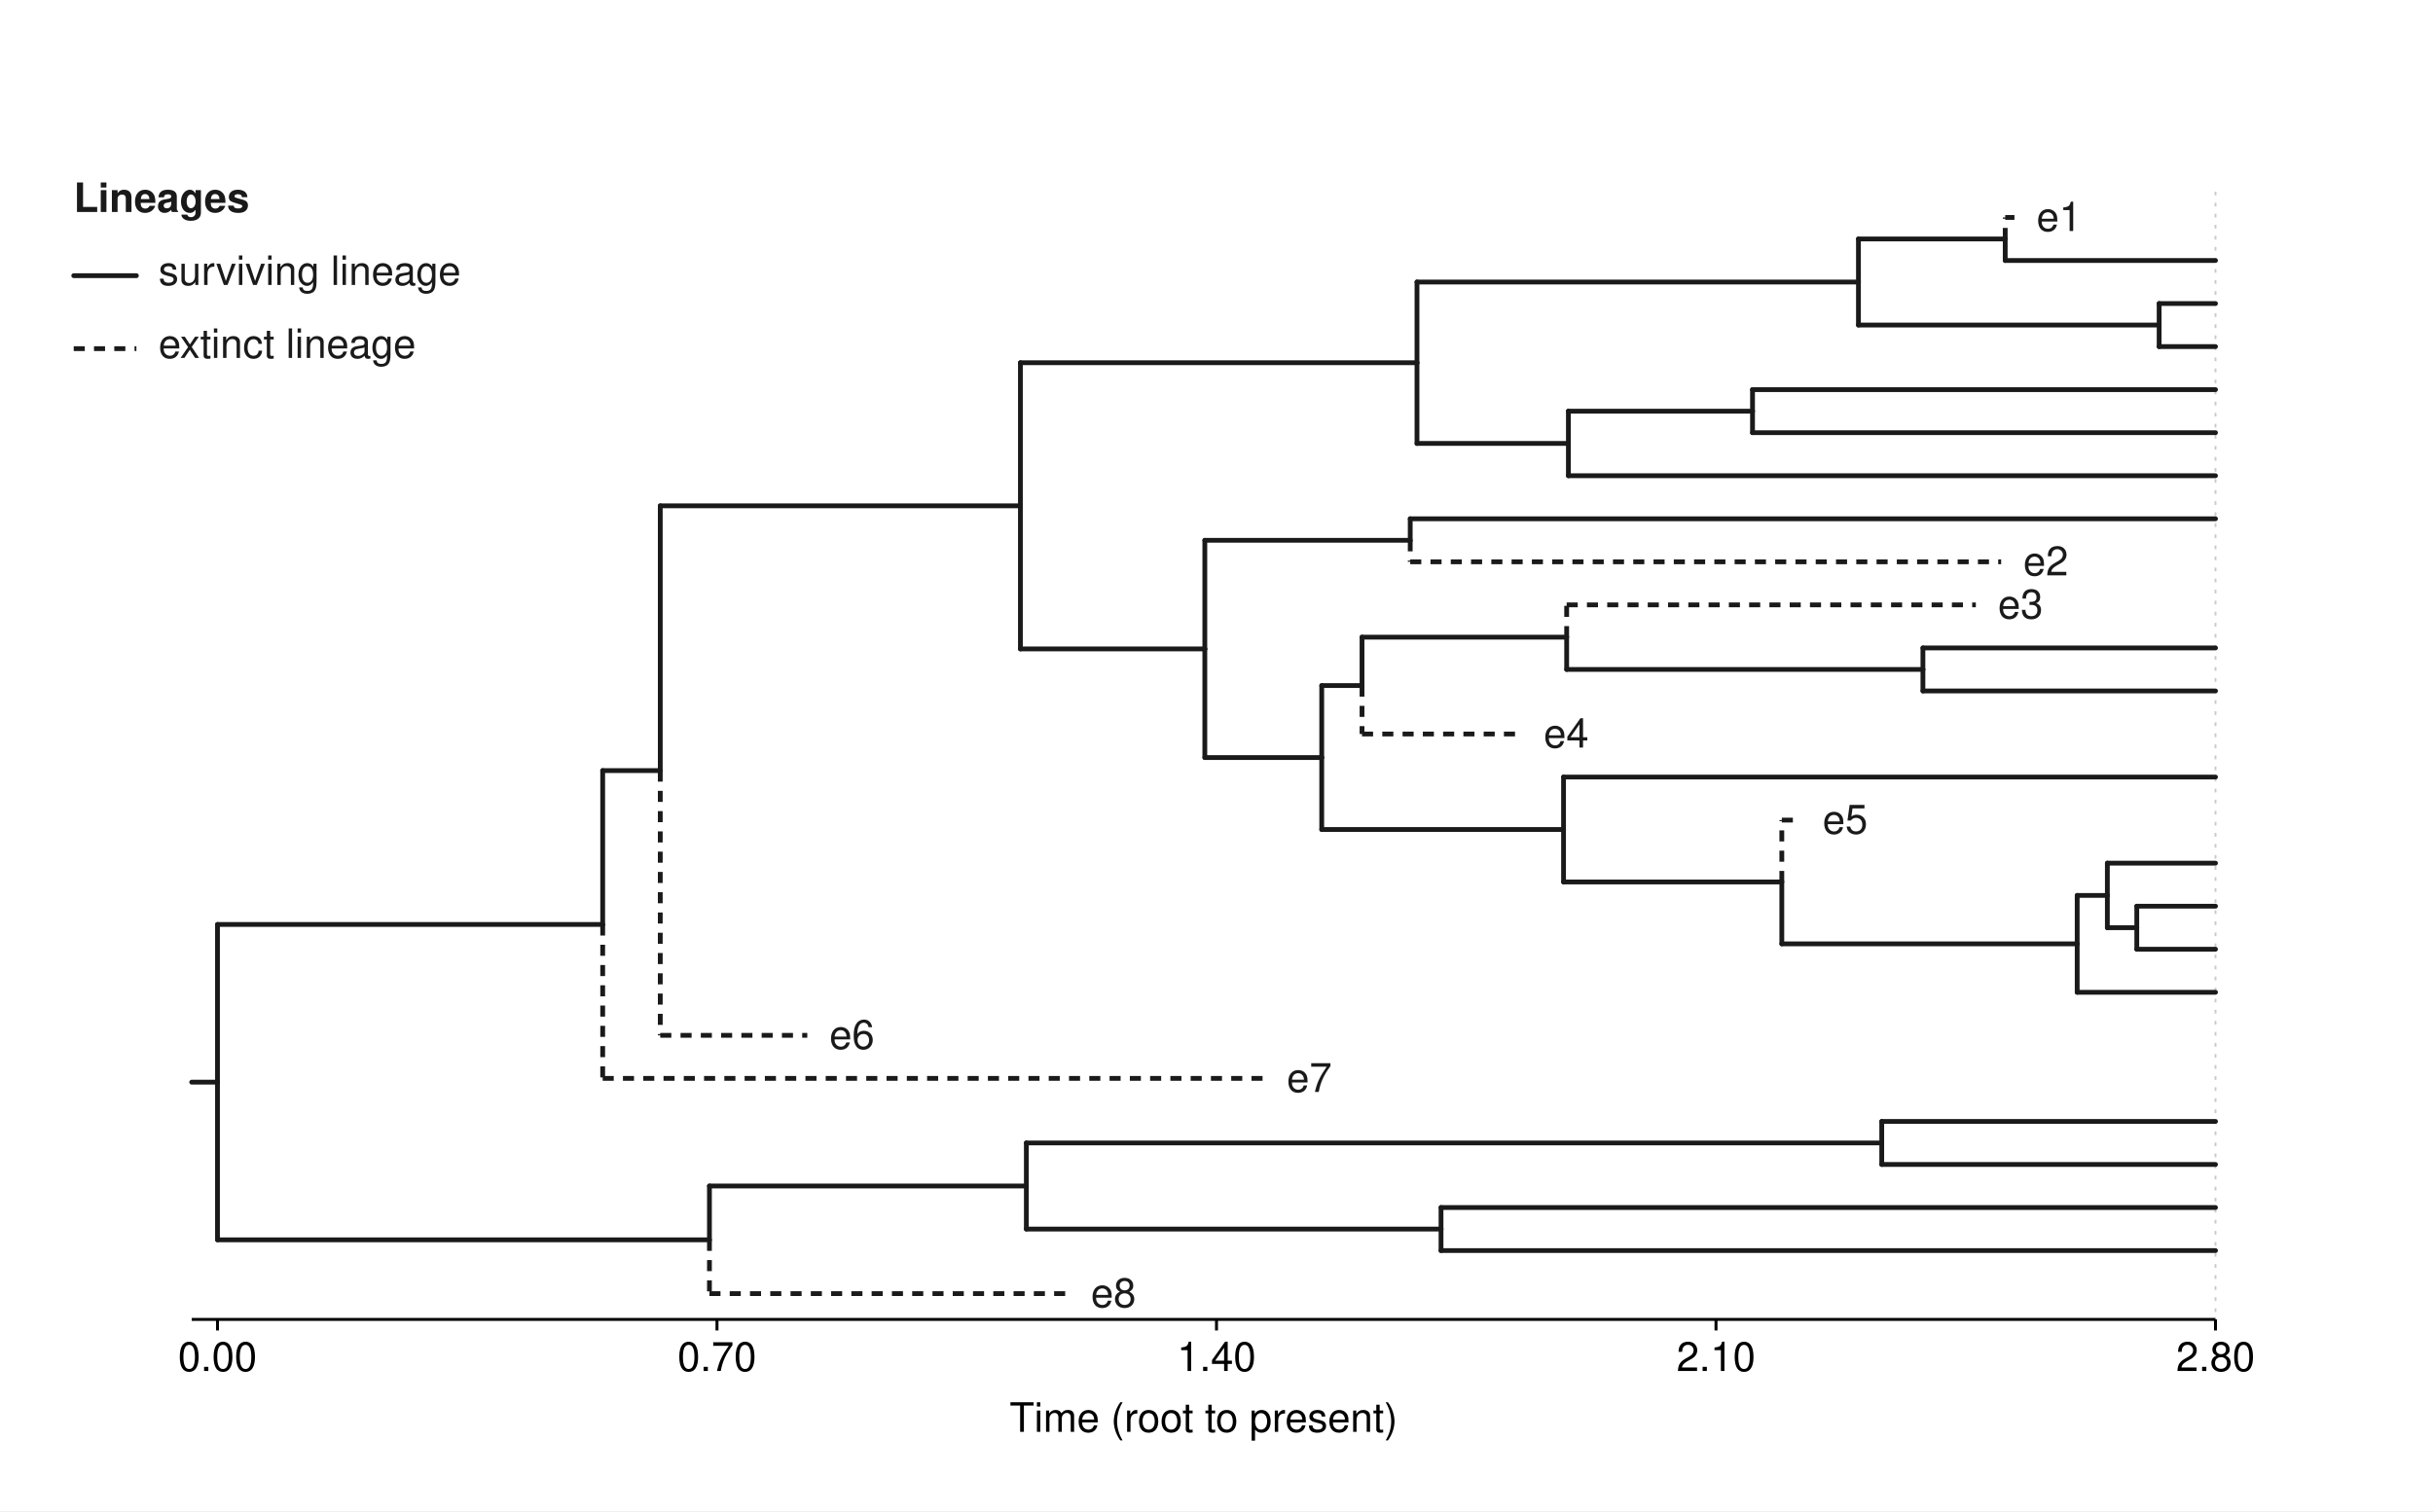
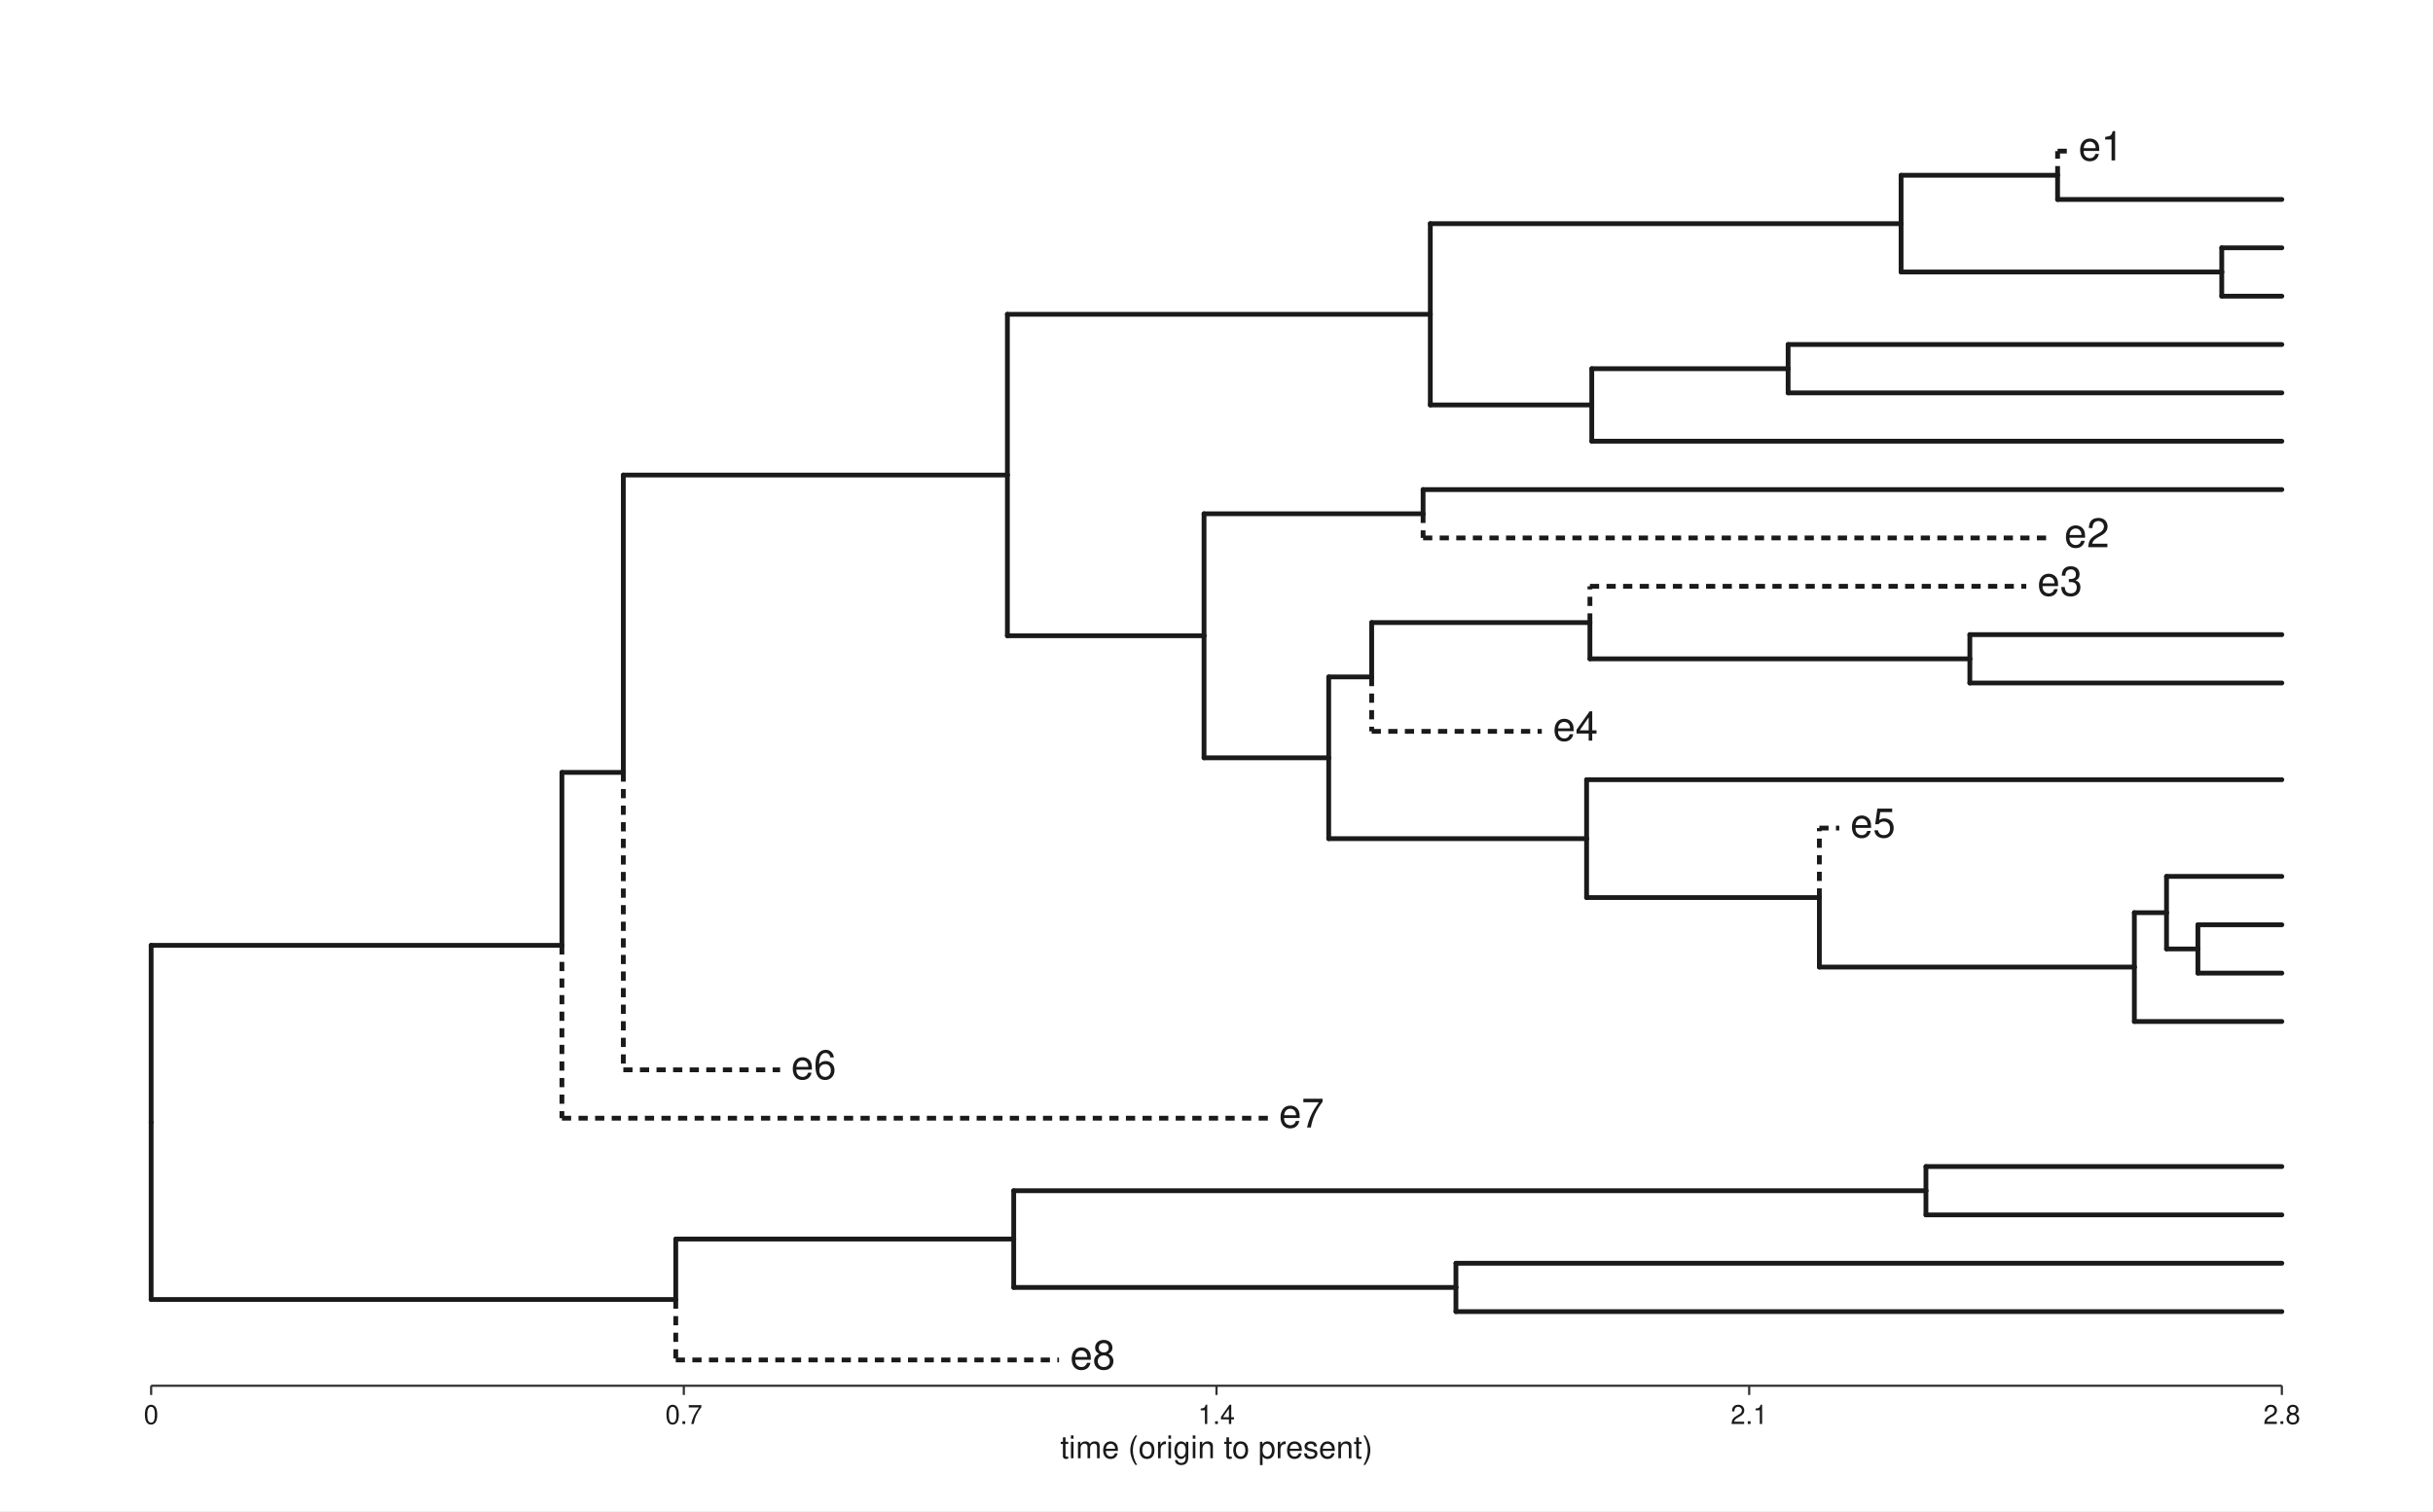
- <svg xmlns="http://www.w3.org/2000/svg" width="1320" height="820" viewBox="-660.0 -410.0 1320 820">
+ <svg xmlns="http://www.w3.org/2000/svg" width="1320" height="820" viewBox="0 0 1320 820">
  <defs>
</defs>
-   <rect x="-660.0" y="-410.0" width="1320" height="820" fill="white" />
-   <path d="M542.0,-306.0 L542.0,306.0" stroke="#c9c9c9" stroke-width="1.0" stroke-dasharray="2,4" />
-   <path d="M427.908,-292.0 L432.914,-292.0" stroke="#1a1a1a" stroke-width="2.6" stroke-dasharray="6,5" stroke-linecap="butt" />
-   <path d="M427.908,-268.64 L542,-268.64" stroke="#1a1a1a" stroke-width="2.6" stroke-linecap="round" />
-   <path d="M348.284,-280.32 L427.908,-280.32" stroke="#1a1a1a" stroke-width="2.6" stroke-linecap="round" />
-   <path d="M427.908,-280.32 L427.908,-292.0" stroke="#1a1a1a" stroke-width="2.6" stroke-dasharray="6,5" stroke-linecap="butt" />
-   <path d="M427.908,-280.32 L427.908,-268.64" stroke="#1a1a1a" stroke-width="2.6" stroke-linecap="round" />
-   <path d="M511.42,-245.28 L542,-245.28" stroke="#1a1a1a" stroke-width="2.6" stroke-linecap="round" />
-   <path d="M511.42,-221.92 L542,-221.92" stroke="#1a1a1a" stroke-width="2.6" stroke-linecap="round" />
-   <path d="M348.284,-233.6 L511.42,-233.6" stroke="#1a1a1a" stroke-width="2.6" stroke-linecap="round" />
-   <path d="M511.42,-233.6 L511.42,-245.28" stroke="#1a1a1a" stroke-width="2.6" stroke-linecap="round" />
-   <path d="M511.42,-233.6 L511.42,-221.92" stroke="#1a1a1a" stroke-width="2.6" stroke-linecap="round" />
-   <path d="M108.774,-256.96 L348.284,-256.96" stroke="#1a1a1a" stroke-width="2.6" stroke-linecap="round" />
-   <path d="M348.284,-256.96 L348.284,-280.32" stroke="#1a1a1a" stroke-width="2.6" stroke-linecap="round" />
-   <path d="M348.284,-256.96 L348.284,-233.6" stroke="#1a1a1a" stroke-width="2.6" stroke-linecap="round" />
-   <path d="M290.812,-198.56 L542,-198.56" stroke="#1a1a1a" stroke-width="2.6" stroke-linecap="round" />
-   <path d="M290.812,-175.2 L542,-175.2" stroke="#1a1a1a" stroke-width="2.6" stroke-linecap="round" />
-   <path d="M190.92,-186.88 L290.812,-186.88" stroke="#1a1a1a" stroke-width="2.6" stroke-linecap="round" />
-   <path d="M290.812,-186.88 L290.812,-198.56" stroke="#1a1a1a" stroke-width="2.6" stroke-linecap="round" />
-   <path d="M290.812,-186.88 L290.812,-175.2" stroke="#1a1a1a" stroke-width="2.6" stroke-linecap="round" />
-   <path d="M190.92,-151.84 L542,-151.84" stroke="#1a1a1a" stroke-width="2.6" stroke-linecap="round" />
-   <path d="M108.774,-169.36 L190.92,-169.36" stroke="#1a1a1a" stroke-width="2.6" stroke-linecap="round" />
-   <path d="M190.92,-169.36 L190.92,-186.88" stroke="#1a1a1a" stroke-width="2.6" stroke-linecap="round" />
-   <path d="M190.92,-169.36 L190.92,-151.84" stroke="#1a1a1a" stroke-width="2.6" stroke-linecap="round" />
-   <path d="M-106.383,-213.16 L108.774,-213.16" stroke="#1a1a1a" stroke-width="2.6" stroke-linecap="round" />
-   <path d="M108.774,-213.16 L108.774,-256.96" stroke="#1a1a1a" stroke-width="2.6" stroke-linecap="round" />
-   <path d="M108.774,-213.16 L108.774,-169.36" stroke="#1a1a1a" stroke-width="2.6" stroke-linecap="round" />
-   <path d="M105.104,-128.48 L542,-128.48" stroke="#1a1a1a" stroke-width="2.6" stroke-linecap="round" />
-   <path d="M105.104,-105.12 L425.703,-105.12" stroke="#1a1a1a" stroke-width="2.6" stroke-dasharray="6,5" stroke-linecap="butt" />
-   <path d="M-6.337,-116.8 L105.104,-116.8" stroke="#1a1a1a" stroke-width="2.6" stroke-linecap="round" />
-   <path d="M105.104,-116.8 L105.104,-128.48" stroke="#1a1a1a" stroke-width="2.6" stroke-linecap="round" />
-   <path d="M105.104,-116.8 L105.104,-105.12" stroke="#1a1a1a" stroke-width="2.6" stroke-dasharray="6,5" stroke-linecap="butt" />
-   <path d="M189.979,-81.76 L411.977,-81.76" stroke="#1a1a1a" stroke-width="2.6" stroke-dasharray="6,5" stroke-linecap="butt" />
-   <path d="M383.262,-58.4 L542,-58.4" stroke="#1a1a1a" stroke-width="2.6" stroke-linecap="round" />
-   <path d="M383.262,-35.04 L542,-35.04" stroke="#1a1a1a" stroke-width="2.6" stroke-linecap="round" />
-   <path d="M189.979,-46.72 L383.262,-46.72" stroke="#1a1a1a" stroke-width="2.6" stroke-linecap="round" />
-   <path d="M383.262,-46.72 L383.262,-58.4" stroke="#1a1a1a" stroke-width="2.6" stroke-linecap="round" />
-   <path d="M383.262,-46.72 L383.262,-35.04" stroke="#1a1a1a" stroke-width="2.6" stroke-linecap="round" />
-   <path d="M78.95,-64.24 L189.979,-64.24" stroke="#1a1a1a" stroke-width="2.6" stroke-linecap="round" />
-   <path d="M189.979,-64.24 L189.979,-81.76" stroke="#1a1a1a" stroke-width="2.6" stroke-dasharray="6,5" stroke-linecap="butt" />
-   <path d="M189.979,-64.24 L189.979,-46.72" stroke="#1a1a1a" stroke-width="2.6" stroke-linecap="round" />
-   <path d="M78.95,-11.68 L165.511,-11.68" stroke="#1a1a1a" stroke-width="2.6" stroke-dasharray="6,5" stroke-linecap="butt" />
-   <path d="M57.09,-37.96 L78.95,-37.96" stroke="#1a1a1a" stroke-width="2.6" stroke-linecap="round" />
-   <path d="M78.95,-37.96 L78.95,-64.24" stroke="#1a1a1a" stroke-width="2.6" stroke-linecap="round" />
-   <path d="M78.95,-37.96 L78.95,-11.68" stroke="#1a1a1a" stroke-width="2.6" stroke-dasharray="6,5" stroke-linecap="butt" />
-   <path d="M188.288,11.68 L542,11.68" stroke="#1a1a1a" stroke-width="2.6" stroke-linecap="round" />
-   <path d="M306.707,35.04 L316.842,35.04" stroke="#1a1a1a" stroke-width="2.6" stroke-dasharray="6,5" stroke-linecap="butt" />
-   <path d="M483.324,58.4 L542,58.4" stroke="#1a1a1a" stroke-width="2.6" stroke-linecap="round" />
-   <path d="M499.293,81.76 L542,81.76" stroke="#1a1a1a" stroke-width="2.6" stroke-linecap="round" />
-   <path d="M499.293,105.12 L542,105.12" stroke="#1a1a1a" stroke-width="2.6" stroke-linecap="round" />
-   <path d="M483.324,93.44 L499.293,93.44" stroke="#1a1a1a" stroke-width="2.6" stroke-linecap="round" />
-   <path d="M499.293,93.44 L499.293,81.76" stroke="#1a1a1a" stroke-width="2.6" stroke-linecap="round" />
-   <path d="M499.293,93.44 L499.293,105.12" stroke="#1a1a1a" stroke-width="2.6" stroke-linecap="round" />
-   <path d="M466.958,75.92 L483.324,75.92" stroke="#1a1a1a" stroke-width="2.6" stroke-linecap="round" />
-   <path d="M483.324,75.92 L483.324,58.4" stroke="#1a1a1a" stroke-width="2.6" stroke-linecap="round" />
-   <path d="M483.324,75.92 L483.324,93.44" stroke="#1a1a1a" stroke-width="2.6" stroke-linecap="round" />
-   <path d="M466.958,128.48 L542.0,128.48" stroke="#1a1a1a" stroke-width="2.6" stroke-linecap="round" />
-   <path d="M306.707,102.2 L466.958,102.2" stroke="#1a1a1a" stroke-width="2.6" stroke-linecap="round" />
-   <path d="M466.958,102.2 L466.958,75.92" stroke="#1a1a1a" stroke-width="2.6" stroke-linecap="round" />
-   <path d="M466.958,102.2 L466.958,128.48" stroke="#1a1a1a" stroke-width="2.6" stroke-linecap="round" />
-   <path d="M188.288,68.62 L306.707,68.62" stroke="#1a1a1a" stroke-width="2.6" stroke-linecap="round" />
-   <path d="M306.707,68.62 L306.707,35.04" stroke="#1a1a1a" stroke-width="2.6" stroke-dasharray="6,5" stroke-linecap="butt" />
-   <path d="M306.707,68.62 L306.707,102.2" stroke="#1a1a1a" stroke-width="2.6" stroke-linecap="round" />
-   <path d="M57.09,40.15 L188.288,40.15" stroke="#1a1a1a" stroke-width="2.6" stroke-linecap="round" />
-   <path d="M188.288,40.15 L188.288,11.68" stroke="#1a1a1a" stroke-width="2.6" stroke-linecap="round" />
-   <path d="M188.288,40.15 L188.288,68.62" stroke="#1a1a1a" stroke-width="2.6" stroke-linecap="round" />
-   <path d="M-6.337,1.095 L57.09,1.095" stroke="#1a1a1a" stroke-width="2.6" stroke-linecap="round" />
-   <path d="M57.09,1.095 L57.09,-37.96" stroke="#1a1a1a" stroke-width="2.6" stroke-linecap="round" />
-   <path d="M57.09,1.095 L57.09,40.15" stroke="#1a1a1a" stroke-width="2.6" stroke-linecap="round" />
-   <path d="M-106.383,-57.853 L-6.337,-57.853" stroke="#1a1a1a" stroke-width="2.6" stroke-linecap="round" />
-   <path d="M-6.337,-57.853 L-6.337,-116.8" stroke="#1a1a1a" stroke-width="2.6" stroke-linecap="round" />
-   <path d="M-6.337,-57.853 L-6.337,1.095" stroke="#1a1a1a" stroke-width="2.6" stroke-linecap="round" />
-   <path d="M-301.777,-135.506 L-106.383,-135.506" stroke="#1a1a1a" stroke-width="2.6" stroke-linecap="round" />
-   <path d="M-106.383,-135.506 L-106.383,-213.16" stroke="#1a1a1a" stroke-width="2.6" stroke-linecap="round" />
-   <path d="M-106.383,-135.506 L-106.383,-57.853" stroke="#1a1a1a" stroke-width="2.6" stroke-linecap="round" />
-   <path d="M-301.777,151.84 L-222.015,151.84" stroke="#1a1a1a" stroke-width="2.6" stroke-dasharray="6,5" stroke-linecap="butt" />
-   <path d="M-333.017,8.167 L-301.777,8.167" stroke="#1a1a1a" stroke-width="2.6" stroke-linecap="round" />
-   <path d="M-301.777,8.167 L-301.777,-135.506" stroke="#1a1a1a" stroke-width="2.6" stroke-linecap="round" />
-   <path d="M-301.777,8.167 L-301.777,151.84" stroke="#1a1a1a" stroke-width="2.6" stroke-dasharray="6,5" stroke-linecap="butt" />
-   <path d="M-333.017,175.2 L26.132,175.2" stroke="#1a1a1a" stroke-width="2.6" stroke-dasharray="6,5" stroke-linecap="butt" />
-   <path d="M-542.0,91.683 L-333.017,91.683" stroke="#1a1a1a" stroke-width="2.6" stroke-linecap="round" />
-   <path d="M-333.017,91.683 L-333.017,8.167" stroke="#1a1a1a" stroke-width="2.6" stroke-linecap="round" />
-   <path d="M-333.017,91.683 L-333.017,175.2" stroke="#1a1a1a" stroke-width="2.6" stroke-dasharray="6,5" stroke-linecap="butt" />
-   <path d="M360.926,198.56 L542,198.56" stroke="#1a1a1a" stroke-width="2.6" stroke-linecap="round" />
-   <path d="M360.926,221.92 L542,221.92" stroke="#1a1a1a" stroke-width="2.6" stroke-linecap="round" />
-   <path d="M-103.166,210.24 L360.926,210.24" stroke="#1a1a1a" stroke-width="2.6" stroke-linecap="round" />
-   <path d="M360.926,210.24 L360.926,198.56" stroke="#1a1a1a" stroke-width="2.6" stroke-linecap="round" />
-   <path d="M360.926,210.24 L360.926,221.92" stroke="#1a1a1a" stroke-width="2.6" stroke-linecap="round" />
-   <path d="M121.812,245.28 L542,245.28" stroke="#1a1a1a" stroke-width="2.6" stroke-linecap="round" />
-   <path d="M121.812,268.64 L542,268.64" stroke="#1a1a1a" stroke-width="2.6" stroke-linecap="round" />
-   <path d="M-103.166,256.96 L121.812,256.96" stroke="#1a1a1a" stroke-width="2.6" stroke-linecap="round" />
-   <path d="M121.812,256.96 L121.812,245.28" stroke="#1a1a1a" stroke-width="2.6" stroke-linecap="round" />
-   <path d="M121.812,256.96 L121.812,268.64" stroke="#1a1a1a" stroke-width="2.6" stroke-linecap="round" />
-   <path d="M-275.098,233.6 L-103.166,233.6" stroke="#1a1a1a" stroke-width="2.6" stroke-linecap="round" />
-   <path d="M-103.166,233.6 L-103.166,210.24" stroke="#1a1a1a" stroke-width="2.6" stroke-linecap="round" />
-   <path d="M-103.166,233.6 L-103.166,256.96" stroke="#1a1a1a" stroke-width="2.6" stroke-linecap="round" />
-   <path d="M-275.098,292.0 L-80.12,292.0" stroke="#1a1a1a" stroke-width="2.6" stroke-dasharray="6,5" stroke-linecap="butt" />
-   <path d="M-542.0,262.8 L-275.098,262.8" stroke="#1a1a1a" stroke-width="2.6" stroke-linecap="round" />
-   <path d="M-275.098,262.8 L-275.098,233.6" stroke="#1a1a1a" stroke-width="2.6" stroke-linecap="round" />
-   <path d="M-275.098,262.8 L-275.098,292.0" stroke="#1a1a1a" stroke-width="2.6" stroke-dasharray="6,5" stroke-linecap="butt" />
-   <path d="M-556.0,177.242 L-542.0,177.242" stroke="#1a1a1a" stroke-width="2.6" stroke-linecap="round" />
-   <path d="M-542.0,177.242 L-542.0,91.683" stroke="#1a1a1a" stroke-width="2.6" stroke-linecap="round" />
-   <path d="M-542.0,177.242 L-542.0,262.8" stroke="#1a1a1a" stroke-width="2.6" stroke-linecap="round" />
-   <text x="444.914" y="-292.0" font-size="22" fill="#1a1a1a" font-family="Helvetica" transform="" text-anchor="start" dominant-baseline="middle">e1</text>
-   <text x="554" y="-268.64" font-size="22" fill="#1a1a1a" font-family="Helvetica" transform="" text-anchor="start" dominant-baseline="middle" />
-   <text x="554" y="-245.28" font-size="22" fill="#1a1a1a" font-family="Helvetica" transform="" text-anchor="start" dominant-baseline="middle" />
-   <text x="554" y="-221.92" font-size="22" fill="#1a1a1a" font-family="Helvetica" transform="" text-anchor="start" dominant-baseline="middle" />
-   <text x="554" y="-198.56" font-size="22" fill="#1a1a1a" font-family="Helvetica" transform="" text-anchor="start" dominant-baseline="middle" />
-   <text x="554" y="-175.2" font-size="22" fill="#1a1a1a" font-family="Helvetica" transform="" text-anchor="start" dominant-baseline="middle" />
-   <text x="554" y="-151.84" font-size="22" fill="#1a1a1a" font-family="Helvetica" transform="" text-anchor="start" dominant-baseline="middle" />
-   <text x="554" y="-128.48" font-size="22" fill="#1a1a1a" font-family="Helvetica" transform="" text-anchor="start" dominant-baseline="middle" />
-   <text x="437.703" y="-105.12" font-size="22" fill="#1a1a1a" font-family="Helvetica" transform="" text-anchor="start" dominant-baseline="middle">e2</text>
-   <text x="423.977" y="-81.76" font-size="22" fill="#1a1a1a" font-family="Helvetica" transform="" text-anchor="start" dominant-baseline="middle">e3</text>
-   <text x="554" y="-58.4" font-size="22" fill="#1a1a1a" font-family="Helvetica" transform="" text-anchor="start" dominant-baseline="middle" />
-   <text x="554" y="-35.04" font-size="22" fill="#1a1a1a" font-family="Helvetica" transform="" text-anchor="start" dominant-baseline="middle" />
-   <text x="177.511" y="-11.68" font-size="22" fill="#1a1a1a" font-family="Helvetica" transform="" text-anchor="start" dominant-baseline="middle">e4</text>
-   <text x="554" y="11.68" font-size="22" fill="#1a1a1a" font-family="Helvetica" transform="" text-anchor="start" dominant-baseline="middle" />
-   <text x="328.842" y="35.04" font-size="22" fill="#1a1a1a" font-family="Helvetica" transform="" text-anchor="start" dominant-baseline="middle">e5</text>
-   <text x="554" y="58.4" font-size="22" fill="#1a1a1a" font-family="Helvetica" transform="" text-anchor="start" dominant-baseline="middle" />
-   <text x="554" y="81.76" font-size="22" fill="#1a1a1a" font-family="Helvetica" transform="" text-anchor="start" dominant-baseline="middle" />
-   <text x="554" y="105.12" font-size="22" fill="#1a1a1a" font-family="Helvetica" transform="" text-anchor="start" dominant-baseline="middle" />
-   <text x="554.0" y="128.48" font-size="22" fill="#1a1a1a" font-family="Helvetica" transform="" text-anchor="start" dominant-baseline="middle" />
-   <text x="-210.015" y="151.84" font-size="22" fill="#1a1a1a" font-family="Helvetica" transform="" text-anchor="start" dominant-baseline="middle">e6</text>
-   <text x="38.132" y="175.2" font-size="22" fill="#1a1a1a" font-family="Helvetica" transform="" text-anchor="start" dominant-baseline="middle">e7</text>
-   <text x="554" y="198.56" font-size="22" fill="#1a1a1a" font-family="Helvetica" transform="" text-anchor="start" dominant-baseline="middle" />
-   <text x="554" y="221.92" font-size="22" fill="#1a1a1a" font-family="Helvetica" transform="" text-anchor="start" dominant-baseline="middle" />
-   <text x="554" y="245.28" font-size="22" fill="#1a1a1a" font-family="Helvetica" transform="" text-anchor="start" dominant-baseline="middle" />
-   <text x="554" y="268.64" font-size="22" fill="#1a1a1a" font-family="Helvetica" transform="" text-anchor="start" dominant-baseline="middle" />
-   <text x="-68.12" y="292.0" font-size="22" fill="#1a1a1a" font-family="Helvetica" transform="" text-anchor="start" dominant-baseline="middle">e8</text>
-   <path d="M-556.0,306.0 L542,306.0" stroke="black" stroke-width="1.6" />
-   <path d="M-542.0,306.0 L-542.0,312.0" stroke="black" stroke-width="1.6" />
-   <text x="-542.0" y="334.0" font-size="22" text-anchor="middle" font-family="Helvetica">0.00</text>
-   <path d="M-271,306.0 L-271,312.0" stroke="black" stroke-width="1.6" />
-   <text x="-271" y="334.0" font-size="22" text-anchor="middle" font-family="Helvetica">0.70</text>
-   <path d="M-1.5485738913412206e-08,306.0 L-1.5485738913412206e-08,312.0" stroke="black" stroke-width="1.6" />
-   <text x="-1.5485738913412206e-08" y="334.0" font-size="22" text-anchor="middle" font-family="Helvetica">1.40</text>
-   <path d="M271,306.0 L271,312.0" stroke="black" stroke-width="1.6" />
-   <text x="271" y="334.0" font-size="22" text-anchor="middle" font-family="Helvetica">2.10</text>
-   <path d="M542,306.0 L542,312.0" stroke="black" stroke-width="1.6" />
-   <text x="542" y="334.0" font-size="22" text-anchor="middle" font-family="Helvetica">2.80</text>
-   <text x="-7" y="367.0" font-size="22" text-anchor="middle" font-family="Helvetica">Time (root to present)</text>
-   <text x="-620.0" y="-300.0" font-size="22" font-weight="bold" font-family="Helvetica" text-anchor="start" dominant-baseline="central" fill="#1a1a1a">Lineages</text>
-   <path d="M-620.0,-260.4 L-586.0,-260.4" stroke="#1a1a1a" stroke-width="2.6" stroke-linecap="round" />
-   <text x="-574.0" y="-260.4" font-size="22" font-family="Helvetica" text-anchor="start" dominant-baseline="central" fill="#1a1a1a">surviving lineage</text>
-   <path d="M-620.0,-220.8 L-586.0,-220.8" stroke="#1a1a1a" stroke-width="2.6" stroke-dasharray="6,5" stroke-linecap="butt" />
-   <text x="-574.0" y="-220.8" font-size="22" font-family="Helvetica" text-anchor="start" dominant-baseline="central" fill="#1a1a1a">extinct lineage</text>
+   <rect x="0" y="0" width="1320" height="820" fill="#ffffff" />
+   <path d="M82.0,609.093 L82.0,512.987" stroke="#1a1a1a" stroke-width="2.6" stroke-linecap="round" />
+   <path d="M82.0,609.093 L82.0,705.2" stroke="#1a1a1a" stroke-width="2.6" stroke-linecap="round" />
+   <path d="M82.0,512.987 L304.864,512.987" stroke="#1a1a1a" stroke-width="2.6" stroke-linecap="round" />
+   <path d="M304.864,512.987 L304.864,419.174" stroke="#1a1a1a" stroke-width="2.6" stroke-linecap="round" />
+   <path d="M304.864,512.987 L304.864,606.8" stroke="#1a1a1a" stroke-width="2.6" stroke-linecap="butt" stroke-dasharray="5,4" />
+   <path d="M304.864,419.174 L338.179,419.174" stroke="#1a1a1a" stroke-width="2.6" stroke-linecap="round" />
+   <path d="M338.179,419.174 L338.179,257.788" stroke="#1a1a1a" stroke-width="2.6" stroke-linecap="round" />
+   <path d="M338.179,419.174 L338.179,580.56" stroke="#1a1a1a" stroke-width="2.6" stroke-linecap="butt" stroke-dasharray="5,4" />
+   <path d="M338.179,257.788 L546.551,257.788" stroke="#1a1a1a" stroke-width="2.6" stroke-linecap="round" />
+   <path d="M546.551,257.788 L546.551,170.56" stroke="#1a1a1a" stroke-width="2.6" stroke-linecap="round" />
+   <path d="M546.551,257.788 L546.551,345.015" stroke="#1a1a1a" stroke-width="2.6" stroke-linecap="round" />
+   <path d="M546.551,170.56 L775.998,170.56" stroke="#1a1a1a" stroke-width="2.6" stroke-linecap="round" />
+   <path d="M775.998,170.56 L775.998,121.36" stroke="#1a1a1a" stroke-width="2.6" stroke-linecap="round" />
+   <path d="M775.998,170.56 L775.998,219.76" stroke="#1a1a1a" stroke-width="2.6" stroke-linecap="round" />
+   <path d="M775.998,121.36 L1031.418,121.36" stroke="#1a1a1a" stroke-width="2.6" stroke-linecap="round" />
+   <path d="M1031.418,121.36 L1031.418,95.12" stroke="#1a1a1a" stroke-width="2.6" stroke-linecap="round" />
+   <path d="M1031.418,121.36 L1031.418,147.6" stroke="#1a1a1a" stroke-width="2.6" stroke-linecap="round" />
+   <path d="M1031.418,95.12 L1116.33,95.12" stroke="#1a1a1a" stroke-width="2.6" stroke-linecap="round" />
+   <path d="M1116.33,95.12 L1116.33,82.0" stroke="#1a1a1a" stroke-width="2.6" stroke-linecap="butt" stroke-dasharray="5,4" />
+   <path d="M1116.33,95.12 L1116.33,108.24" stroke="#1a1a1a" stroke-width="2.6" stroke-linecap="round" />
+   <path d="M1116.33,82.0 L1121.669,82.0" stroke="#1a1a1a" stroke-width="2.6" stroke-linecap="butt" stroke-dasharray="5,4" />
+   <path d="M1116.33,108.24 L1238,108.24" stroke="#1a1a1a" stroke-width="2.6" stroke-linecap="round" />
+   <path d="M1031.418,147.6 L1205.389,147.6" stroke="#1a1a1a" stroke-width="2.6" stroke-linecap="round" />
+   <path d="M1205.389,147.6 L1205.389,134.48" stroke="#1a1a1a" stroke-width="2.6" stroke-linecap="round" />
+   <path d="M1205.389,147.6 L1205.389,160.72" stroke="#1a1a1a" stroke-width="2.6" stroke-linecap="round" />
+   <path d="M1205.389,134.48 L1238,134.48" stroke="#1a1a1a" stroke-width="2.6" stroke-linecap="round" />
+   <path d="M1205.389,160.72 L1238,160.72" stroke="#1a1a1a" stroke-width="2.6" stroke-linecap="round" />
+   <path d="M775.998,219.76 L863.601,219.76" stroke="#1a1a1a" stroke-width="2.6" stroke-linecap="round" />
+   <path d="M863.601,219.76 L863.601,200.08" stroke="#1a1a1a" stroke-width="2.6" stroke-linecap="round" />
+   <path d="M863.601,219.76 L863.601,239.44" stroke="#1a1a1a" stroke-width="2.6" stroke-linecap="round" />
+   <path d="M863.601,200.08 L970.128,200.08" stroke="#1a1a1a" stroke-width="2.6" stroke-linecap="round" />
+   <path d="M970.128,200.08 L970.128,186.96" stroke="#1a1a1a" stroke-width="2.6" stroke-linecap="round" />
+   <path d="M970.128,200.08 L970.128,213.2" stroke="#1a1a1a" stroke-width="2.6" stroke-linecap="round" />
+   <path d="M970.128,186.96 L1238,186.96" stroke="#1a1a1a" stroke-width="2.6" stroke-linecap="round" />
+   <path d="M970.128,213.2 L1238,213.2" stroke="#1a1a1a" stroke-width="2.6" stroke-linecap="round" />
+   <path d="M863.601,239.44 L1238,239.44" stroke="#1a1a1a" stroke-width="2.6" stroke-linecap="round" />
+   <path d="M546.551,345.015 L653.242,345.015" stroke="#1a1a1a" stroke-width="2.6" stroke-linecap="round" />
+   <path d="M653.242,345.015 L653.242,278.8" stroke="#1a1a1a" stroke-width="2.6" stroke-linecap="round" />
+   <path d="M653.242,345.015 L653.242,411.23" stroke="#1a1a1a" stroke-width="2.6" stroke-linecap="round" />
+   <path d="M653.242,278.8 L772.085,278.8" stroke="#1a1a1a" stroke-width="2.6" stroke-linecap="round" />
+   <path d="M772.085,278.8 L772.085,265.68" stroke="#1a1a1a" stroke-width="2.6" stroke-linecap="round" />
+   <path d="M772.085,278.8 L772.085,291.92" stroke="#1a1a1a" stroke-width="2.6" stroke-linecap="butt" stroke-dasharray="5,4" />
+   <path d="M772.085,265.68 L1238,265.68" stroke="#1a1a1a" stroke-width="2.6" stroke-linecap="round" />
+   <path d="M772.085,291.92 L1113.979,291.92" stroke="#1a1a1a" stroke-width="2.6" stroke-linecap="butt" stroke-dasharray="5,4" />
+   <path d="M653.242,411.23 L720.882,411.23" stroke="#1a1a1a" stroke-width="2.6" stroke-linecap="round" />
+   <path d="M720.882,411.23 L720.882,367.36" stroke="#1a1a1a" stroke-width="2.6" stroke-linecap="round" />
+   <path d="M720.882,411.23 L720.882,455.1" stroke="#1a1a1a" stroke-width="2.6" stroke-linecap="round" />
+   <path d="M720.882,367.36 L744.194,367.36" stroke="#1a1a1a" stroke-width="2.6" stroke-linecap="round" />
+   <path d="M744.194,367.36 L744.194,337.84" stroke="#1a1a1a" stroke-width="2.6" stroke-linecap="round" />
+   <path d="M744.194,367.36 L744.194,396.88" stroke="#1a1a1a" stroke-width="2.6" stroke-linecap="butt" stroke-dasharray="5,4" />
+   <path d="M744.194,337.84 L862.598,337.84" stroke="#1a1a1a" stroke-width="2.6" stroke-linecap="round" />
+   <path d="M862.598,337.84 L862.598,318.16" stroke="#1a1a1a" stroke-width="2.6" stroke-linecap="butt" stroke-dasharray="5,4" />
+   <path d="M862.598,337.84 L862.598,357.52" stroke="#1a1a1a" stroke-width="2.6" stroke-linecap="round" />
+   <path d="M862.598,318.16 L1099.341,318.16" stroke="#1a1a1a" stroke-width="2.6" stroke-linecap="butt" stroke-dasharray="5,4" />
+   <path d="M862.598,357.52 L1068.719,357.52" stroke="#1a1a1a" stroke-width="2.6" stroke-linecap="round" />
+   <path d="M1068.719,357.52 L1068.719,344.4" stroke="#1a1a1a" stroke-width="2.6" stroke-linecap="round" />
+   <path d="M1068.719,357.52 L1068.719,370.64" stroke="#1a1a1a" stroke-width="2.6" stroke-linecap="round" />
+   <path d="M1068.719,344.4 L1238,344.4" stroke="#1a1a1a" stroke-width="2.6" stroke-linecap="round" />
+   <path d="M1068.719,370.64 L1238,370.64" stroke="#1a1a1a" stroke-width="2.6" stroke-linecap="round" />
+   <path d="M744.194,396.88 L836.505,396.88" stroke="#1a1a1a" stroke-width="2.6" stroke-linecap="butt" stroke-dasharray="5,4" />
+   <path d="M720.882,455.1 L860.795,455.1" stroke="#1a1a1a" stroke-width="2.6" stroke-linecap="round" />
+   <path d="M860.795,455.1 L860.795,423.12" stroke="#1a1a1a" stroke-width="2.6" stroke-linecap="round" />
+   <path d="M860.795,455.1 L860.795,487.08" stroke="#1a1a1a" stroke-width="2.6" stroke-linecap="round" />
+   <path d="M860.795,423.12 L1238,423.12" stroke="#1a1a1a" stroke-width="2.6" stroke-linecap="round" />
+   <path d="M860.795,487.08 L987.078,487.08" stroke="#1a1a1a" stroke-width="2.6" stroke-linecap="round" />
+   <path d="M987.078,487.08 L987.078,449.36" stroke="#1a1a1a" stroke-width="2.6" stroke-linecap="butt" stroke-dasharray="5,4" />
+   <path d="M987.078,487.08 L987.078,524.8" stroke="#1a1a1a" stroke-width="2.6" stroke-linecap="round" />
+   <path d="M987.078,449.36 L997.887,449.36" stroke="#1a1a1a" stroke-width="2.6" stroke-linecap="butt" stroke-dasharray="5,4" />
+   <path d="M987.078,524.8 L1157.974,524.8" stroke="#1a1a1a" stroke-width="2.6" stroke-linecap="round" />
+   <path d="M1157.974,524.8 L1157.974,495.28" stroke="#1a1a1a" stroke-width="2.6" stroke-linecap="round" />
+   <path d="M1157.974,524.8 L1157.974,554.32" stroke="#1a1a1a" stroke-width="2.6" stroke-linecap="round" />
+   <path d="M1157.974,495.28 L1175.427,495.28" stroke="#1a1a1a" stroke-width="2.6" stroke-linecap="round" />
+   <path d="M1175.427,495.28 L1175.427,475.6" stroke="#1a1a1a" stroke-width="2.6" stroke-linecap="round" />
+   <path d="M1175.427,495.28 L1175.427,514.96" stroke="#1a1a1a" stroke-width="2.6" stroke-linecap="round" />
+   <path d="M1175.427,475.6 L1238,475.6" stroke="#1a1a1a" stroke-width="2.6" stroke-linecap="round" />
+   <path d="M1175.427,514.96 L1192.456,514.96" stroke="#1a1a1a" stroke-width="2.6" stroke-linecap="round" />
+   <path d="M1192.456,514.96 L1192.456,501.84" stroke="#1a1a1a" stroke-width="2.6" stroke-linecap="round" />
+   <path d="M1192.456,514.96 L1192.456,528.08" stroke="#1a1a1a" stroke-width="2.6" stroke-linecap="round" />
+   <path d="M1192.456,501.84 L1238,501.84" stroke="#1a1a1a" stroke-width="2.6" stroke-linecap="round" />
+   <path d="M1192.456,528.08 L1238,528.08" stroke="#1a1a1a" stroke-width="2.6" stroke-linecap="round" />
+   <path d="M1157.974,554.32 L1238.0,554.32" stroke="#1a1a1a" stroke-width="2.6" stroke-linecap="round" />
+   <path d="M338.179,580.56 L423.239,580.56" stroke="#1a1a1a" stroke-width="2.6" stroke-linecap="butt" stroke-dasharray="5,4" />
+   <path d="M304.864,606.8 L687.868,606.8" stroke="#1a1a1a" stroke-width="2.6" stroke-linecap="butt" stroke-dasharray="5,4" />
+   <path d="M82.0,705.2 L366.63,705.2" stroke="#1a1a1a" stroke-width="2.6" stroke-linecap="round" />
+   <path d="M366.63,705.2 L366.63,672.4" stroke="#1a1a1a" stroke-width="2.6" stroke-linecap="round" />
+   <path d="M366.63,705.2 L366.63,738.0" stroke="#1a1a1a" stroke-width="2.6" stroke-linecap="butt" stroke-dasharray="5,4" />
+   <path d="M366.63,672.4 L549.982,672.4" stroke="#1a1a1a" stroke-width="2.6" stroke-linecap="round" />
+   <path d="M549.982,672.4 L549.982,646.16" stroke="#1a1a1a" stroke-width="2.6" stroke-linecap="round" />
+   <path d="M549.982,672.4 L549.982,698.64" stroke="#1a1a1a" stroke-width="2.6" stroke-linecap="round" />
+   <path d="M549.982,646.16 L1044.899,646.16" stroke="#1a1a1a" stroke-width="2.6" stroke-linecap="round" />
+   <path d="M1044.899,646.16 L1044.899,633.04" stroke="#1a1a1a" stroke-width="2.6" stroke-linecap="round" />
+   <path d="M1044.899,646.16 L1044.899,659.28" stroke="#1a1a1a" stroke-width="2.6" stroke-linecap="round" />
+   <path d="M1044.899,633.04 L1238,633.04" stroke="#1a1a1a" stroke-width="2.6" stroke-linecap="round" />
+   <path d="M1044.899,659.28 L1238,659.28" stroke="#1a1a1a" stroke-width="2.6" stroke-linecap="round" />
+   <path d="M549.982,698.64 L789.903,698.64" stroke="#1a1a1a" stroke-width="2.6" stroke-linecap="round" />
+   <path d="M789.903,698.64 L789.903,685.52" stroke="#1a1a1a" stroke-width="2.6" stroke-linecap="round" />
+   <path d="M789.903,698.64 L789.903,711.76" stroke="#1a1a1a" stroke-width="2.6" stroke-linecap="round" />
+   <path d="M789.903,685.52 L1238,685.52" stroke="#1a1a1a" stroke-width="2.6" stroke-linecap="round" />
+   <path d="M789.903,711.76 L1238,711.76" stroke="#1a1a1a" stroke-width="2.6" stroke-linecap="round" />
+   <path d="M366.63,738.0 L574.559,738.0" stroke="#1a1a1a" stroke-width="2.6" stroke-linecap="butt" stroke-dasharray="5,4" />
+   <text x="1127.669" y="82.0" font-size="22" fill="#1a1a1a" font-family="Helvetica" text-anchor="start" dominant-baseline="central" font-weight="normal">e1</text>
+   <text x="1119.979" y="291.92" font-size="22" fill="#1a1a1a" font-family="Helvetica" text-anchor="start" dominant-baseline="central" font-weight="normal">e2</text>
+   <text x="1105.341" y="318.16" font-size="22" fill="#1a1a1a" font-family="Helvetica" text-anchor="start" dominant-baseline="central" font-weight="normal">e3</text>
+   <text x="842.505" y="396.88" font-size="22" fill="#1a1a1a" font-family="Helvetica" text-anchor="start" dominant-baseline="central" font-weight="normal">e4</text>
+   <text x="1003.887" y="449.36" font-size="22" fill="#1a1a1a" font-family="Helvetica" text-anchor="start" dominant-baseline="central" font-weight="normal">e5</text>
+   <text x="429.239" y="580.56" font-size="22" fill="#1a1a1a" font-family="Helvetica" text-anchor="start" dominant-baseline="central" font-weight="normal">e6</text>
+   <text x="693.868" y="606.8" font-size="22" fill="#1a1a1a" font-family="Helvetica" text-anchor="start" dominant-baseline="central" font-weight="normal">e7</text>
+   <text x="580.559" y="738.0" font-size="22" fill="#1a1a1a" font-family="Helvetica" text-anchor="start" dominant-baseline="central" font-weight="normal">e8</text>
+   <path d="M82.0,752.0 L1238.0,752.0" stroke="#333333" stroke-width="1.2" />
+   <path d="M82.0,752.0 L82.0,757.0" stroke="#333333" stroke-width="1.2" />
+   <text x="82.0" y="769.45" font-size="14.45" fill="#1a1a1a" font-family="Helvetica" text-anchor="middle" dominant-baseline="central" font-weight="normal">0</text>
+   <path d="M371.0,752.0 L371.0,757.0" stroke="#333333" stroke-width="1.2" />
+   <text x="371.0" y="769.45" font-size="14.45" fill="#1a1a1a" font-family="Helvetica" text-anchor="middle" dominant-baseline="central" font-weight="normal">0.7</text>
+   <path d="M660.0,752.0 L660.0,757.0" stroke="#333333" stroke-width="1.2" />
+   <text x="660.0" y="769.45" font-size="14.45" fill="#1a1a1a" font-family="Helvetica" text-anchor="middle" dominant-baseline="central" font-weight="normal">1.4</text>
+   <path d="M949.0,752.0 L949.0,757.0" stroke="#333333" stroke-width="1.2" />
+   <text x="949.0" y="769.45" font-size="14.45" fill="#1a1a1a" font-family="Helvetica" text-anchor="middle" dominant-baseline="central" font-weight="normal">2.1</text>
+   <path d="M1238.0,752.0 L1238.0,757.0" stroke="#333333" stroke-width="1.2" />
+   <text x="1238.0" y="769.45" font-size="14.45" fill="#1a1a1a" font-family="Helvetica" text-anchor="middle" dominant-baseline="central" font-weight="normal">2.8</text>
+   <text x="660.0" y="787.45" font-size="17" fill="#1a1a1a" font-family="Helvetica" text-anchor="middle" dominant-baseline="central" font-weight="normal">time (origin to present)</text>
</svg>
